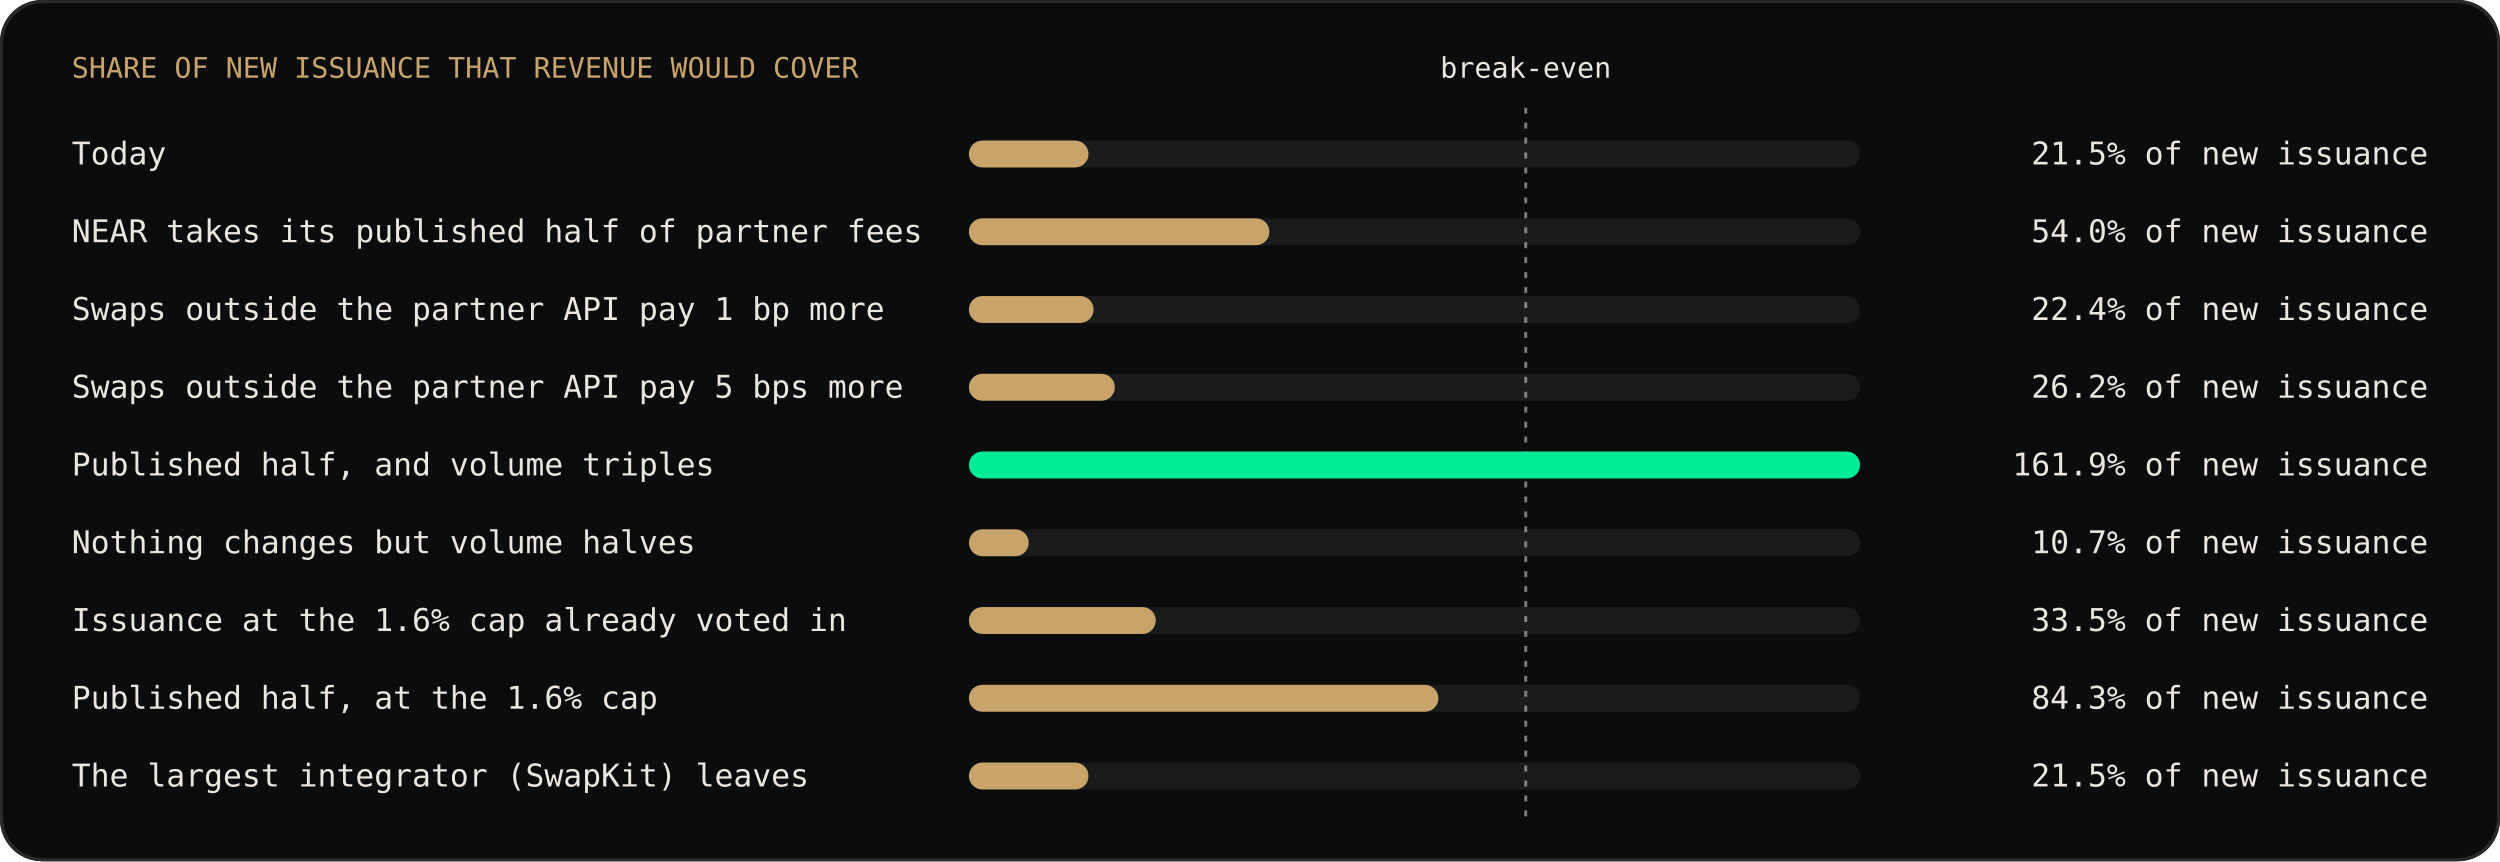
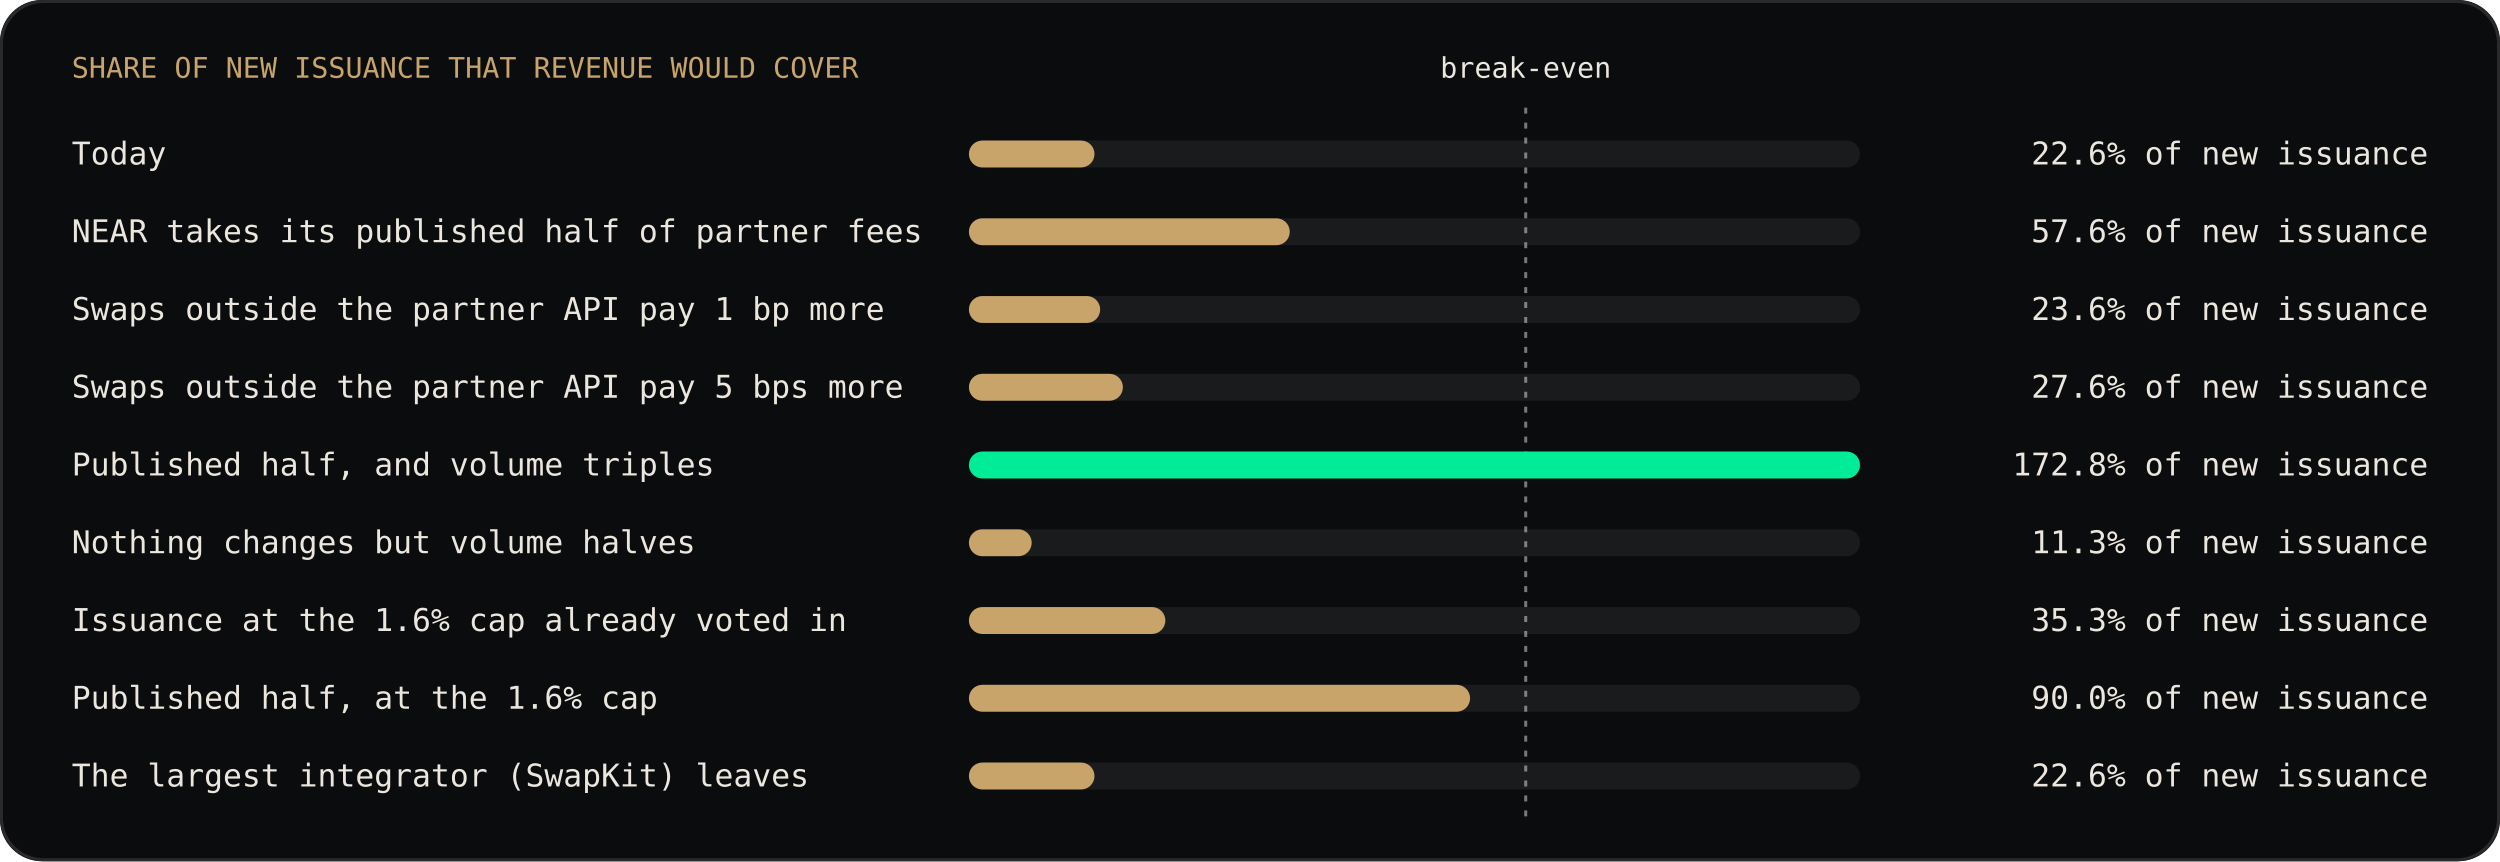
<svg xmlns="http://www.w3.org/2000/svg" viewBox="0 0 836 288" width="836" height="288" font-family="'JetBrains Mono', ui-monospace, SFMono-Regular, Menlo, Consolas, monospace" font-size="9">
  <rect width="836" height="288" rx="14" fill="#0b0c0e" />
  <rect x="0.5" y="0.5" width="835" height="287" rx="14" fill="none" stroke="#2a2a2c" />
  <text x="24.0" y="26.0" fill="#c8a46a" font-size="9.5" font-weight="500" text-anchor="start">SHARE OF NEW ISSUANCE THAT REVENUE WOULD COVER</text>
  <line x1="510.2" x2="510.2" y1="36.0" y2="274.0" stroke="#ece7de" stroke-opacity="0.5" stroke-dasharray="2 3" />
  <text x="510.2" y="26.0" fill="#ece7de" font-size="9.5" font-weight="400" text-anchor="middle">break-even</text>
  <text x="24.0" y="55.0" fill="#ece7de" font-size="10.5" font-weight="400" text-anchor="start">Today</text>
  <rect x="324.0" y="47.0" width="298.0" height="9" rx="4.5" fill="#ece7de" fill-opacity="0.07" />
-   <rect x="324.0" y="47.0" width="40.0" height="9" rx="4.5" fill="#c8a46a" />
-   <text x="812.0" y="55.0" fill="#ece7de" font-size="10.5" font-weight="400" text-anchor="end">21.5% of new issuance</text>
+   <rect x="324.0" y="47.0" width="42.0" height="9" rx="4.5" fill="#c8a46a" />
+   <text x="812.0" y="55.0" fill="#ece7de" font-size="10.5" font-weight="400" text-anchor="end">22.6% of new issuance</text>
  <text x="24.0" y="81.0" fill="#ece7de" font-size="10.5" font-weight="400" text-anchor="start">NEAR takes its published half of partner fees</text>
  <rect x="324.0" y="73.0" width="298.0" height="9" rx="4.5" fill="#ece7de" fill-opacity="0.07" />
-   <rect x="324.0" y="73.0" width="100.5" height="9" rx="4.5" fill="#c8a46a" />
-   <text x="812.0" y="81.0" fill="#ece7de" font-size="10.5" font-weight="400" text-anchor="end">54.0% of new issuance</text>
+   <rect x="324.0" y="73.0" width="107.3" height="9" rx="4.5" fill="#c8a46a" />
+   <text x="812.0" y="81.0" fill="#ece7de" font-size="10.5" font-weight="400" text-anchor="end">57.6% of new issuance</text>
  <text x="24.0" y="107.0" fill="#ece7de" font-size="10.5" font-weight="400" text-anchor="start">Swaps outside the partner API pay 1 bp more</text>
  <rect x="324.0" y="99.0" width="298.0" height="9" rx="4.5" fill="#ece7de" fill-opacity="0.07" />
-   <rect x="324.0" y="99.0" width="41.7" height="9" rx="4.5" fill="#c8a46a" />
-   <text x="812.0" y="107.0" fill="#ece7de" font-size="10.5" font-weight="400" text-anchor="end">22.4% of new issuance</text>
+   <rect x="324.0" y="99.0" width="43.9" height="9" rx="4.5" fill="#c8a46a" />
+   <text x="812.0" y="107.0" fill="#ece7de" font-size="10.5" font-weight="400" text-anchor="end">23.6% of new issuance</text>
  <text x="24.0" y="133.0" fill="#ece7de" font-size="10.5" font-weight="400" text-anchor="start">Swaps outside the partner API pay 5 bps more</text>
  <rect x="324.0" y="125.0" width="298.0" height="9" rx="4.5" fill="#ece7de" fill-opacity="0.07" />
-   <rect x="324.0" y="125.0" width="48.8" height="9" rx="4.5" fill="#c8a46a" />
-   <text x="812.0" y="133.0" fill="#ece7de" font-size="10.5" font-weight="400" text-anchor="end">26.2% of new issuance</text>
+   <rect x="324.0" y="125.0" width="51.5" height="9" rx="4.5" fill="#c8a46a" />
+   <text x="812.0" y="133.0" fill="#ece7de" font-size="10.5" font-weight="400" text-anchor="end">27.6% of new issuance</text>
  <text x="24.0" y="159.0" fill="#ece7de" font-size="10.5" font-weight="400" text-anchor="start">Published half, and volume triples</text>
  <rect x="324.0" y="151.0" width="298.0" height="9" rx="4.5" fill="#ece7de" fill-opacity="0.07" />
  <rect x="324.0" y="151.0" width="298.0" height="9" rx="4.5" fill="#00ec97" />
-   <text x="812.0" y="159.0" fill="#ece7de" font-size="10.5" font-weight="400" text-anchor="end">161.9% of new issuance</text>
+   <text x="812.0" y="159.0" fill="#ece7de" font-size="10.5" font-weight="400" text-anchor="end">172.8% of new issuance</text>
  <text x="24.0" y="185.0" fill="#ece7de" font-size="10.5" font-weight="400" text-anchor="start">Nothing changes but volume halves</text>
  <rect x="324.0" y="177.0" width="298.0" height="9" rx="4.5" fill="#ece7de" fill-opacity="0.07" />
-   <rect x="324.0" y="177.0" width="20.0" height="9" rx="4.5" fill="#c8a46a" />
-   <text x="812.0" y="185.0" fill="#ece7de" font-size="10.5" font-weight="400" text-anchor="end">10.7% of new issuance</text>
+   <rect x="324.0" y="177.0" width="21.0" height="9" rx="4.5" fill="#c8a46a" />
+   <text x="812.0" y="185.0" fill="#ece7de" font-size="10.5" font-weight="400" text-anchor="end">11.3% of new issuance</text>
  <text x="24.0" y="211.0" fill="#ece7de" font-size="10.5" font-weight="400" text-anchor="start">Issuance at the 1.6% cap already voted in</text>
  <rect x="324.0" y="203.0" width="298.0" height="9" rx="4.5" fill="#ece7de" fill-opacity="0.07" />
-   <rect x="324.0" y="203.0" width="62.5" height="9" rx="4.5" fill="#c8a46a" />
-   <text x="812.0" y="211.0" fill="#ece7de" font-size="10.5" font-weight="400" text-anchor="end">33.5% of new issuance</text>
+   <rect x="324.0" y="203.0" width="65.7" height="9" rx="4.5" fill="#c8a46a" />
+   <text x="812.0" y="211.0" fill="#ece7de" font-size="10.5" font-weight="400" text-anchor="end">35.3% of new issuance</text>
  <text x="24.0" y="237.0" fill="#ece7de" font-size="10.5" font-weight="400" text-anchor="start">Published half, at the 1.6% cap</text>
  <rect x="324.0" y="229.0" width="298.0" height="9" rx="4.5" fill="#ece7de" fill-opacity="0.07" />
-   <rect x="324.0" y="229.0" width="157.0" height="9" rx="4.5" fill="#c8a46a" />
-   <text x="812.0" y="237.0" fill="#ece7de" font-size="10.5" font-weight="400" text-anchor="end">84.3% of new issuance</text>
+   <rect x="324.0" y="229.0" width="167.6" height="9" rx="4.5" fill="#c8a46a" />
+   <text x="812.0" y="237.0" fill="#ece7de" font-size="10.5" font-weight="400" text-anchor="end">90.0% of new issuance</text>
  <text x="24.0" y="263.0" fill="#ece7de" font-size="10.5" font-weight="400" text-anchor="start">The largest integrator (SwapKit) leaves</text>
  <rect x="324.0" y="255.0" width="298.0" height="9" rx="4.5" fill="#ece7de" fill-opacity="0.07" />
-   <rect x="324.0" y="255.0" width="40.0" height="9" rx="4.5" fill="#c8a46a" />
-   <text x="812.0" y="263.0" fill="#ece7de" font-size="10.5" font-weight="400" text-anchor="end">21.5% of new issuance</text>
+   <rect x="324.0" y="255.0" width="42.0" height="9" rx="4.5" fill="#c8a46a" />
+   <text x="812.0" y="263.0" fill="#ece7de" font-size="10.5" font-weight="400" text-anchor="end">22.6% of new issuance</text>
</svg>
